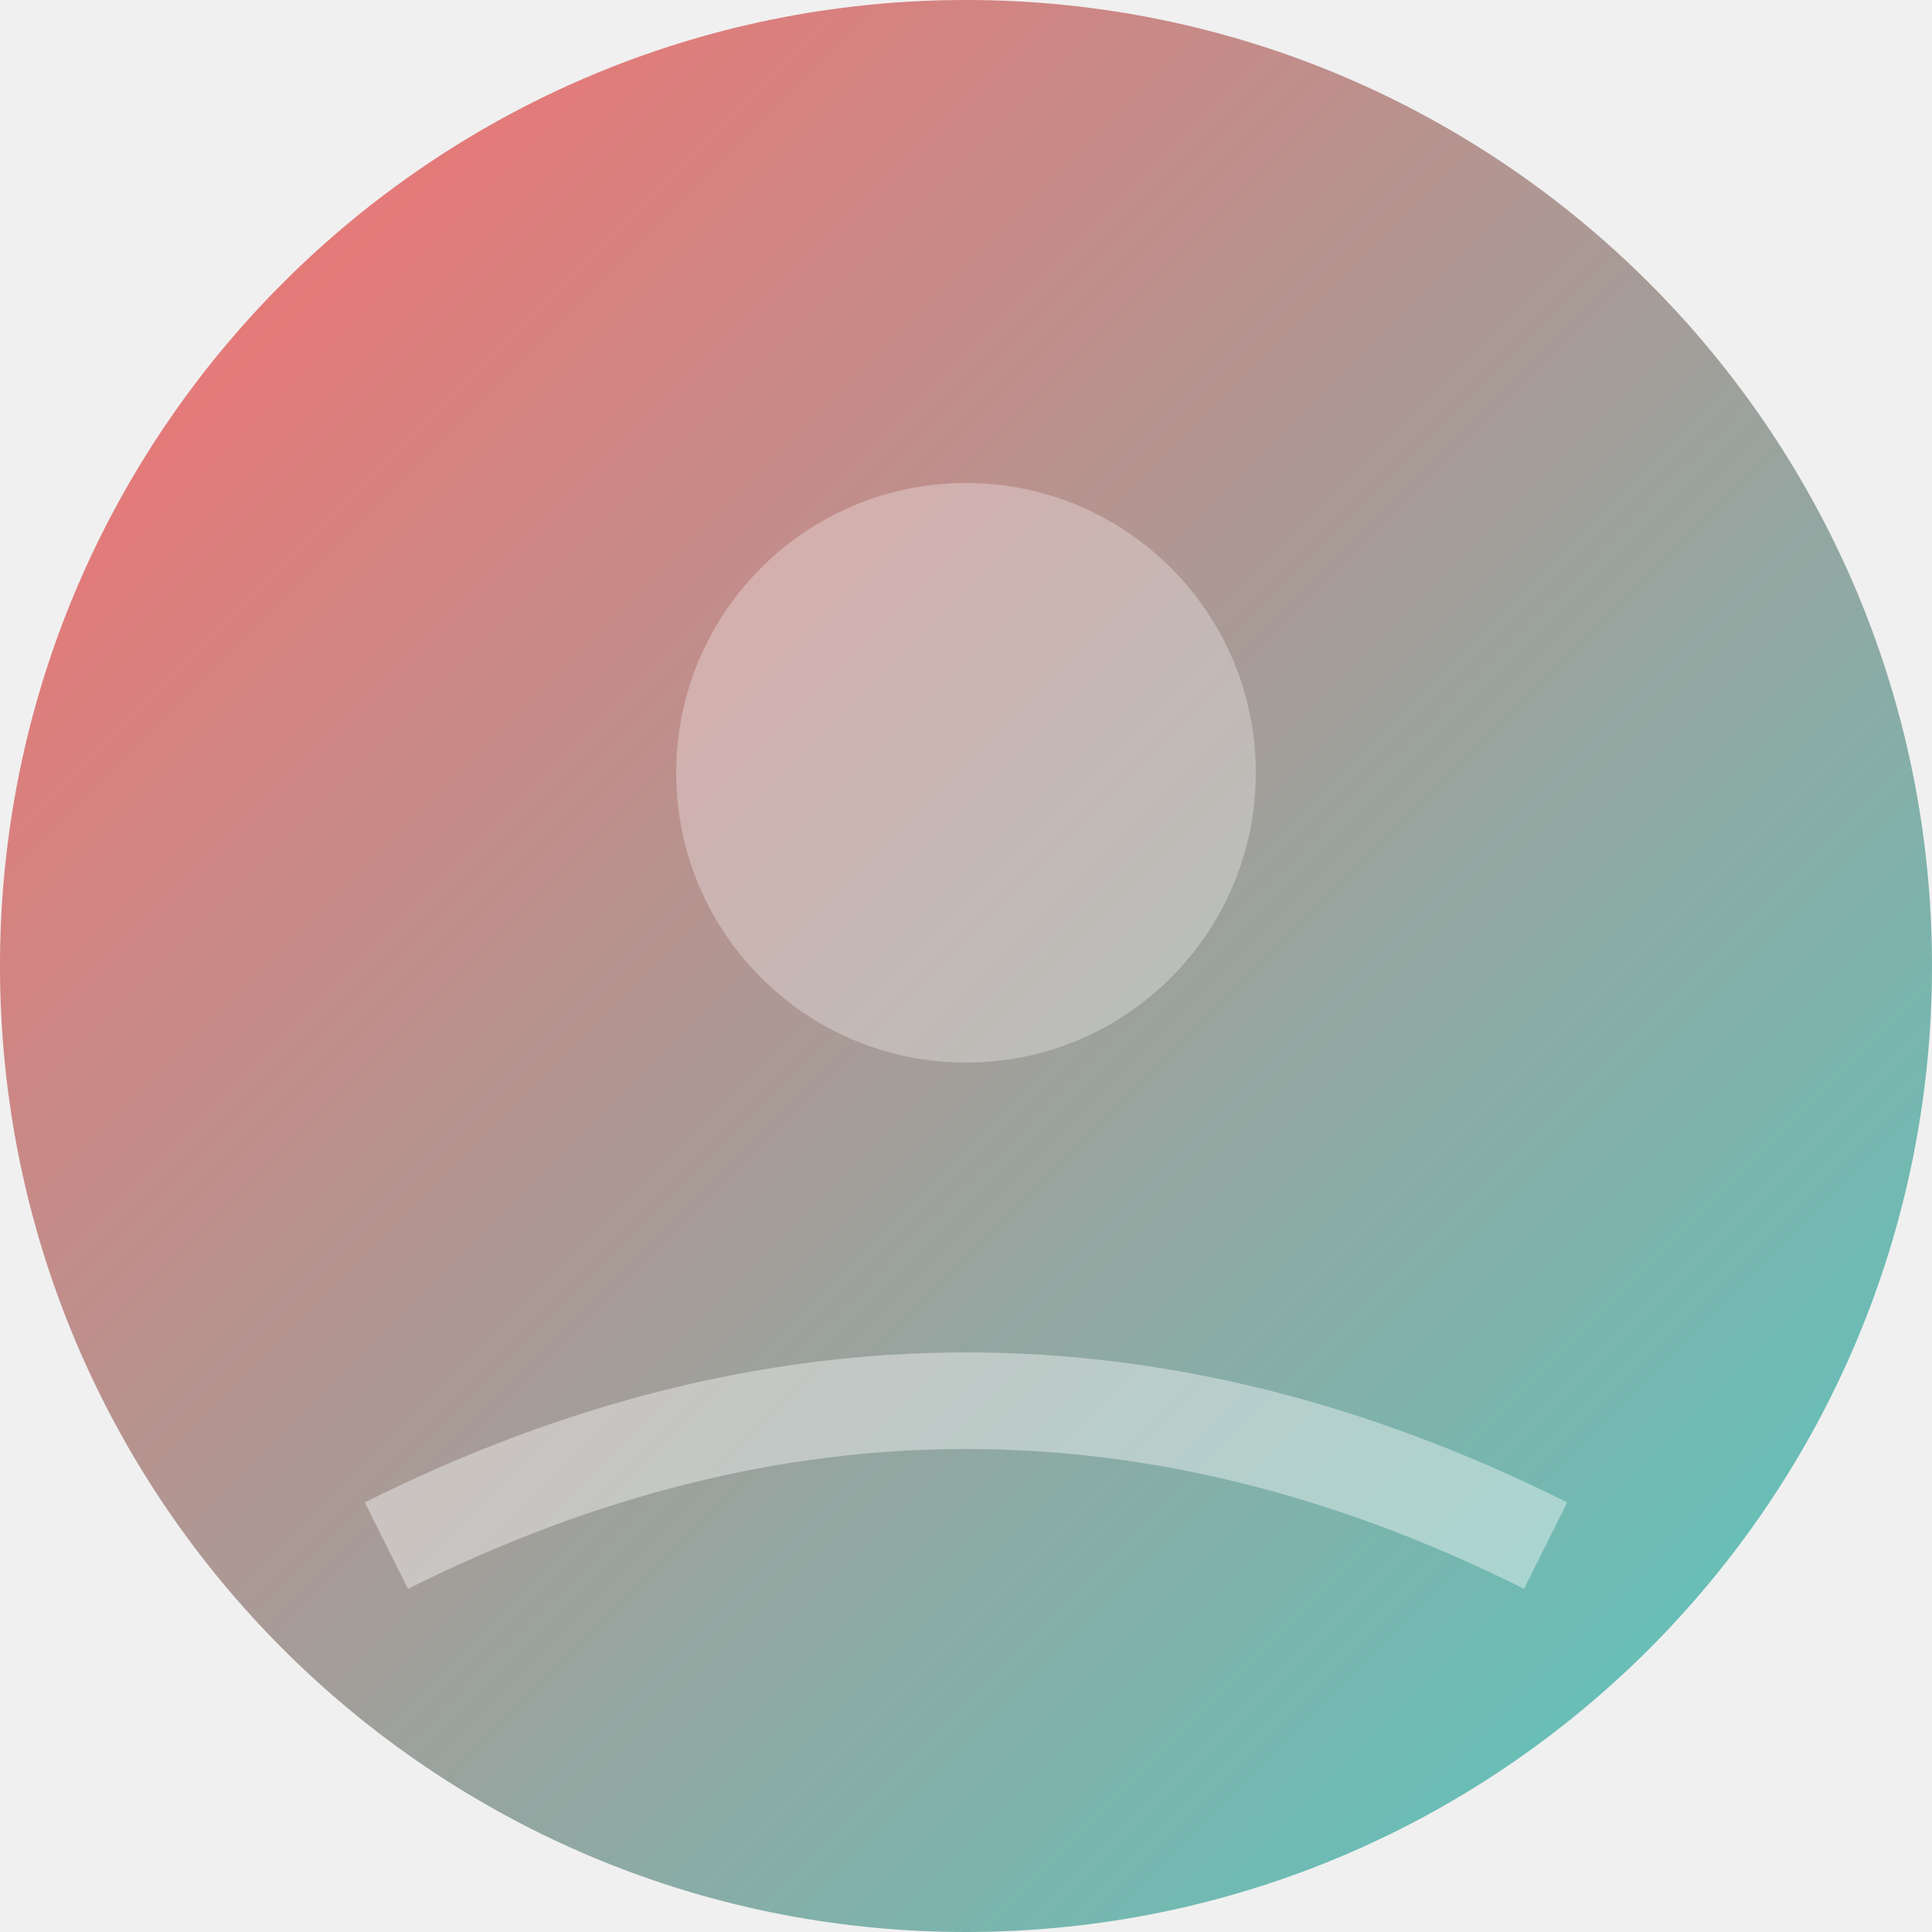
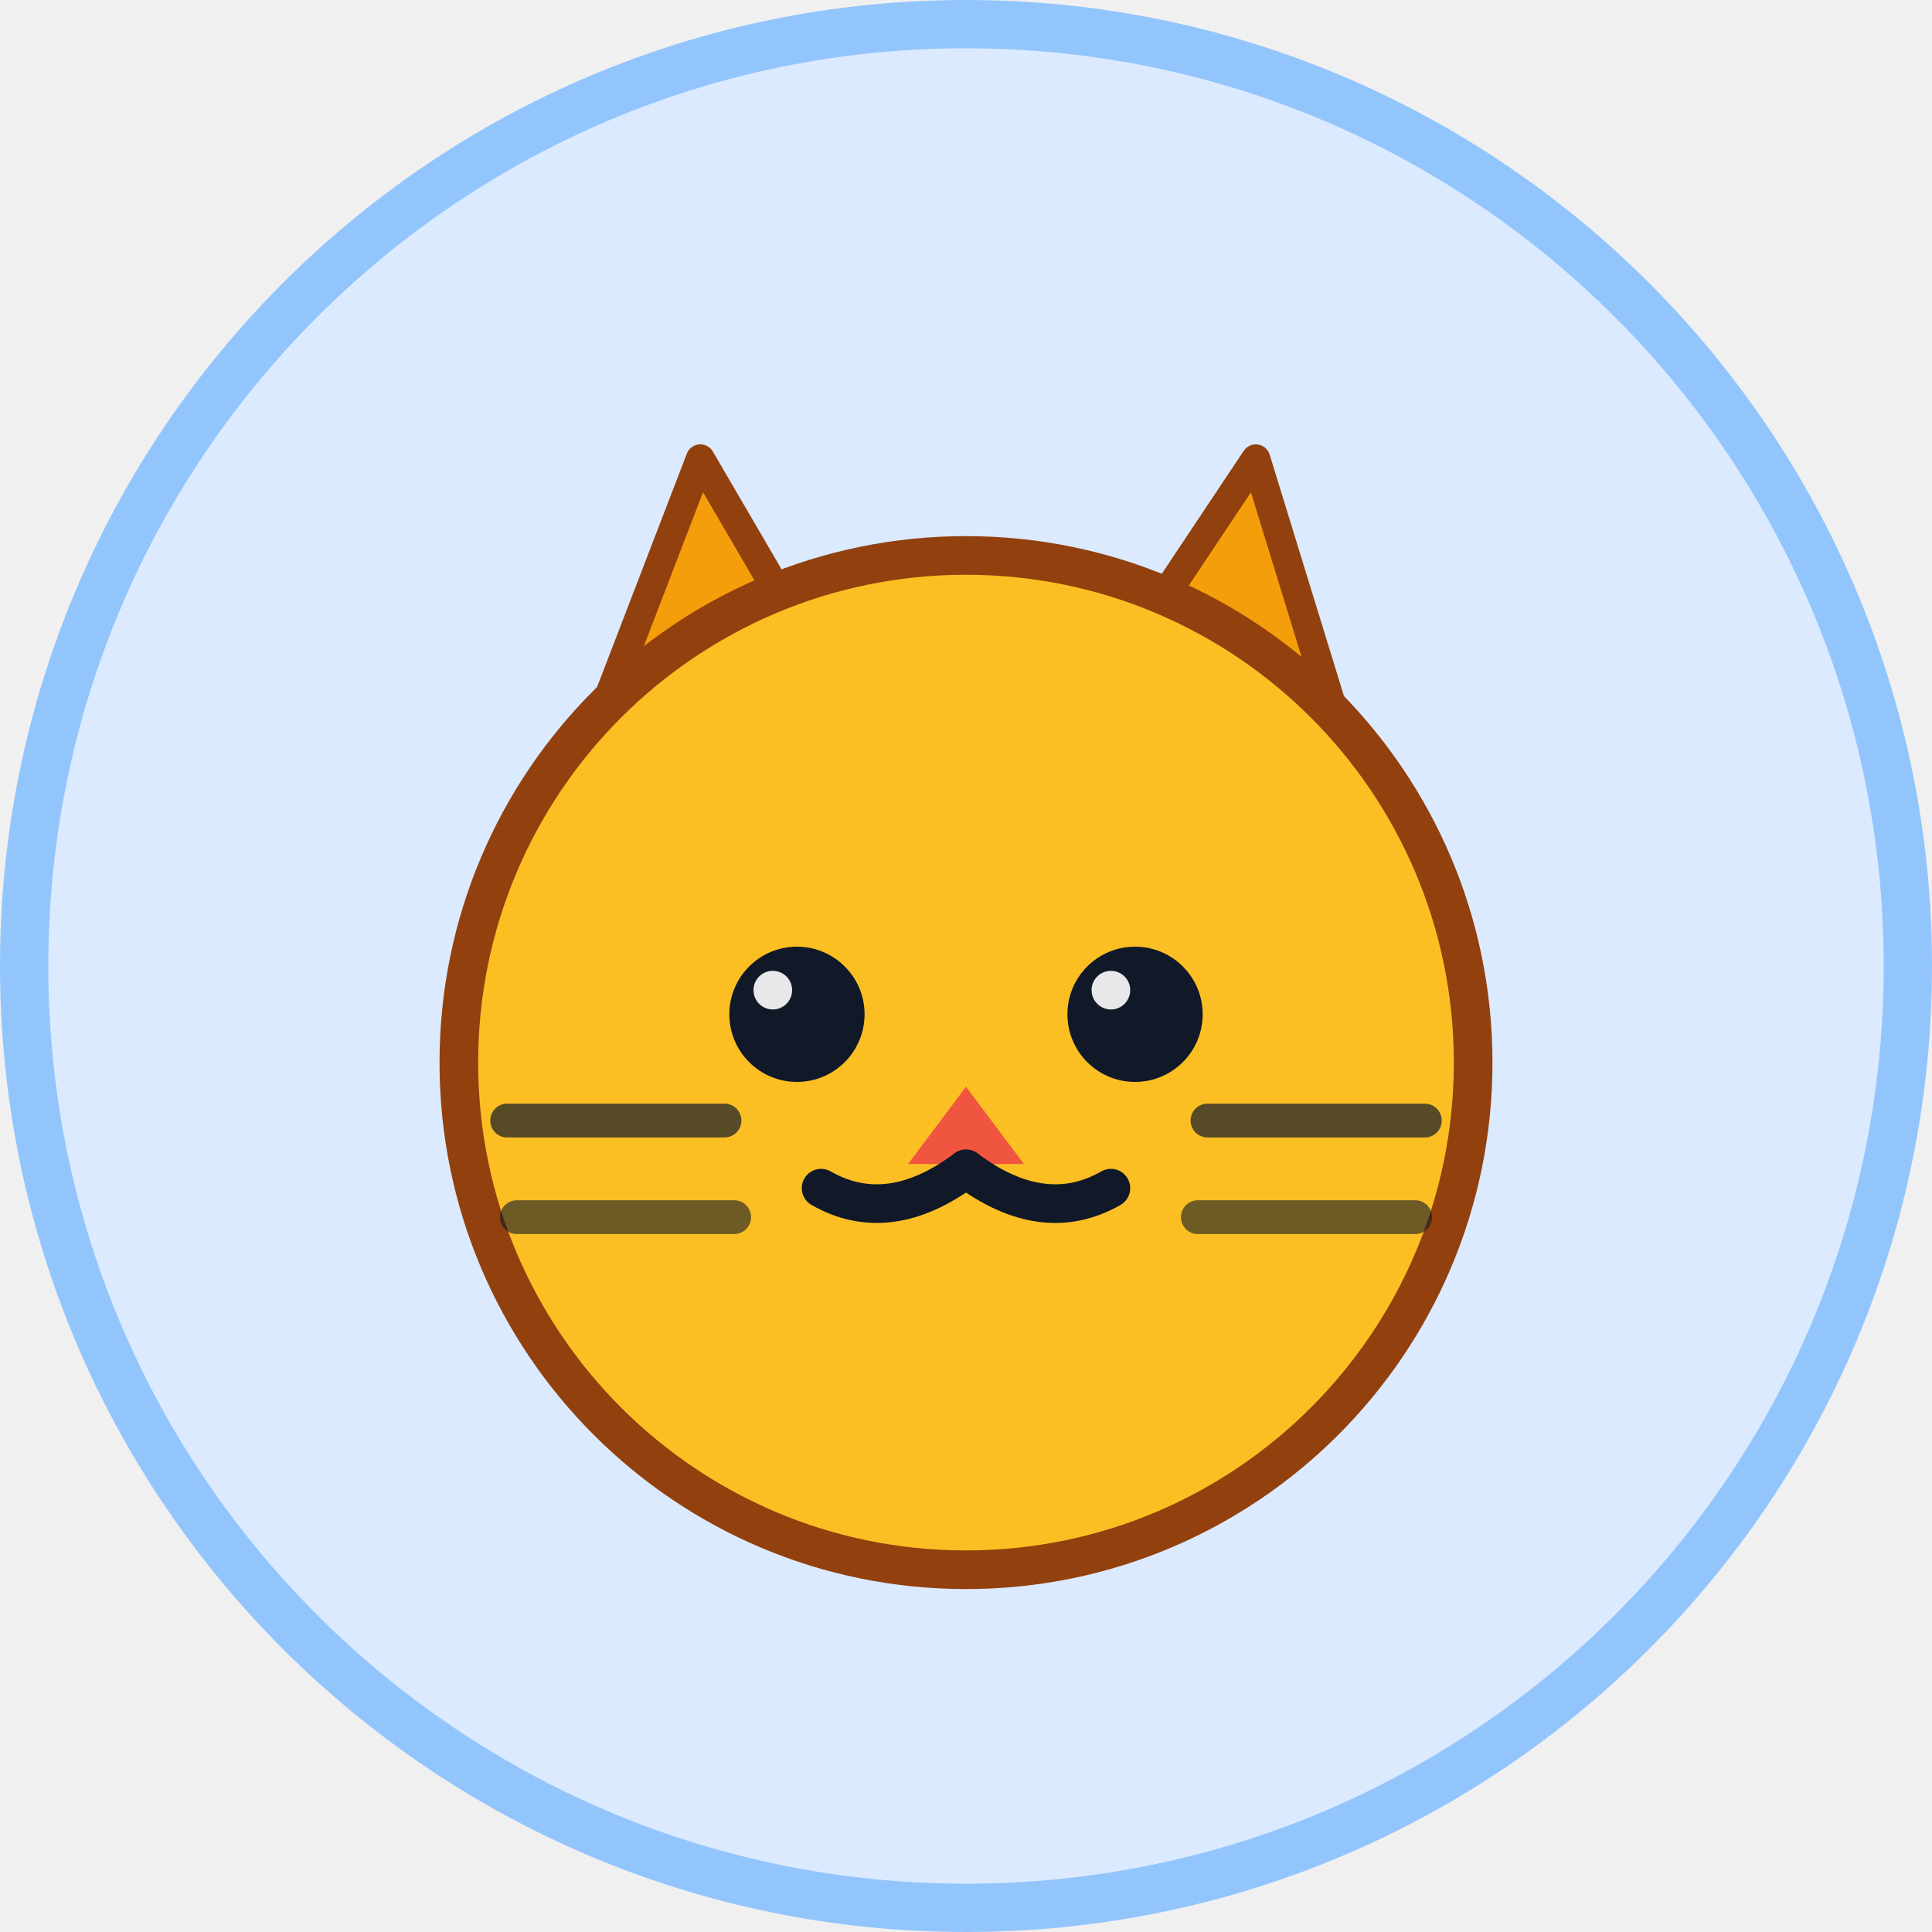
<svg xmlns="http://www.w3.org/2000/svg" width="40" height="40" viewBox="0 0 40 40">
-   <defs>
-     <linearGradient id="grad1" x1="0%" y1="0%" x2="100%" y2="100%">
-       <stop offset="0%" style="stop-color:#FF6B6B;stop-opacity:1" />
-       <stop offset="100%" style="stop-color:#4ECDC4;stop-opacity:1" />
-     </linearGradient>
-   </defs>
-   <circle cx="20" cy="20" r="20" fill="url(#grad1)" />
-   <circle cx="20" cy="16" r="6" fill="white" opacity="0.3" />
-   <path d="M 8 32 Q 20 26 32 32" stroke="white" stroke-width="2" fill="none" opacity="0.4" />
+   <circle cx="20" cy="20" r="19.5" fill="#DBEAFE" stroke="#93C5FD" />
+   <path d="M12 16 L14.5 9.5 L18 15.5 Z" fill="#F59E0B" stroke="#92400E" stroke-width="0.6" stroke-linejoin="round" />
+   <path d="M28 16 L26 9.5 L22 15.5 Z" fill="#F59E0B" stroke="#92400E" stroke-width="0.6" stroke-linejoin="round" />
+   <circle cx="20" cy="22" r="10.5" fill="#FBBF24" stroke="#92400E" stroke-width="0.8" />
+   <circle cx="16.5" cy="21" r="1.4" fill="#111827" />
+   <circle cx="23.5" cy="21" r="1.4" fill="#111827" />
+   <circle cx="16.0" cy="20.5" r="0.4" fill="#FFFFFF" opacity="0.9" />
+   <circle cx="23.0" cy="20.5" r="0.4" fill="#FFFFFF" opacity="0.9" />
+   <path d="M20 22.5 L18.8 24.1 H21.2 Z" fill="#EF4444" opacity="0.85" />
+   <path d="M20 24.2 Q18.4 25.4 17 24.6" stroke="#111827" stroke-width="0.8" fill="none" stroke-linecap="round" />
+   <path d="M20 24.2 Q21.6 25.4 23 24.6" stroke="#111827" stroke-width="0.8" fill="none" stroke-linecap="round" />
+   <path d="M10.5 23.2 H15" stroke="#111827" stroke-width="0.7" opacity="0.7" stroke-linecap="round" />
+   <path d="M10.7 25.2 H15.2" stroke="#111827" stroke-width="0.7" opacity="0.6" stroke-linecap="round" />
+   <path d="M25 23.2 H29.5" stroke="#111827" stroke-width="0.7" opacity="0.7" stroke-linecap="round" />
+   <path d="M24.8 25.2 H29.3" stroke="#111827" stroke-width="0.7" opacity="0.6" stroke-linecap="round" />
</svg>
